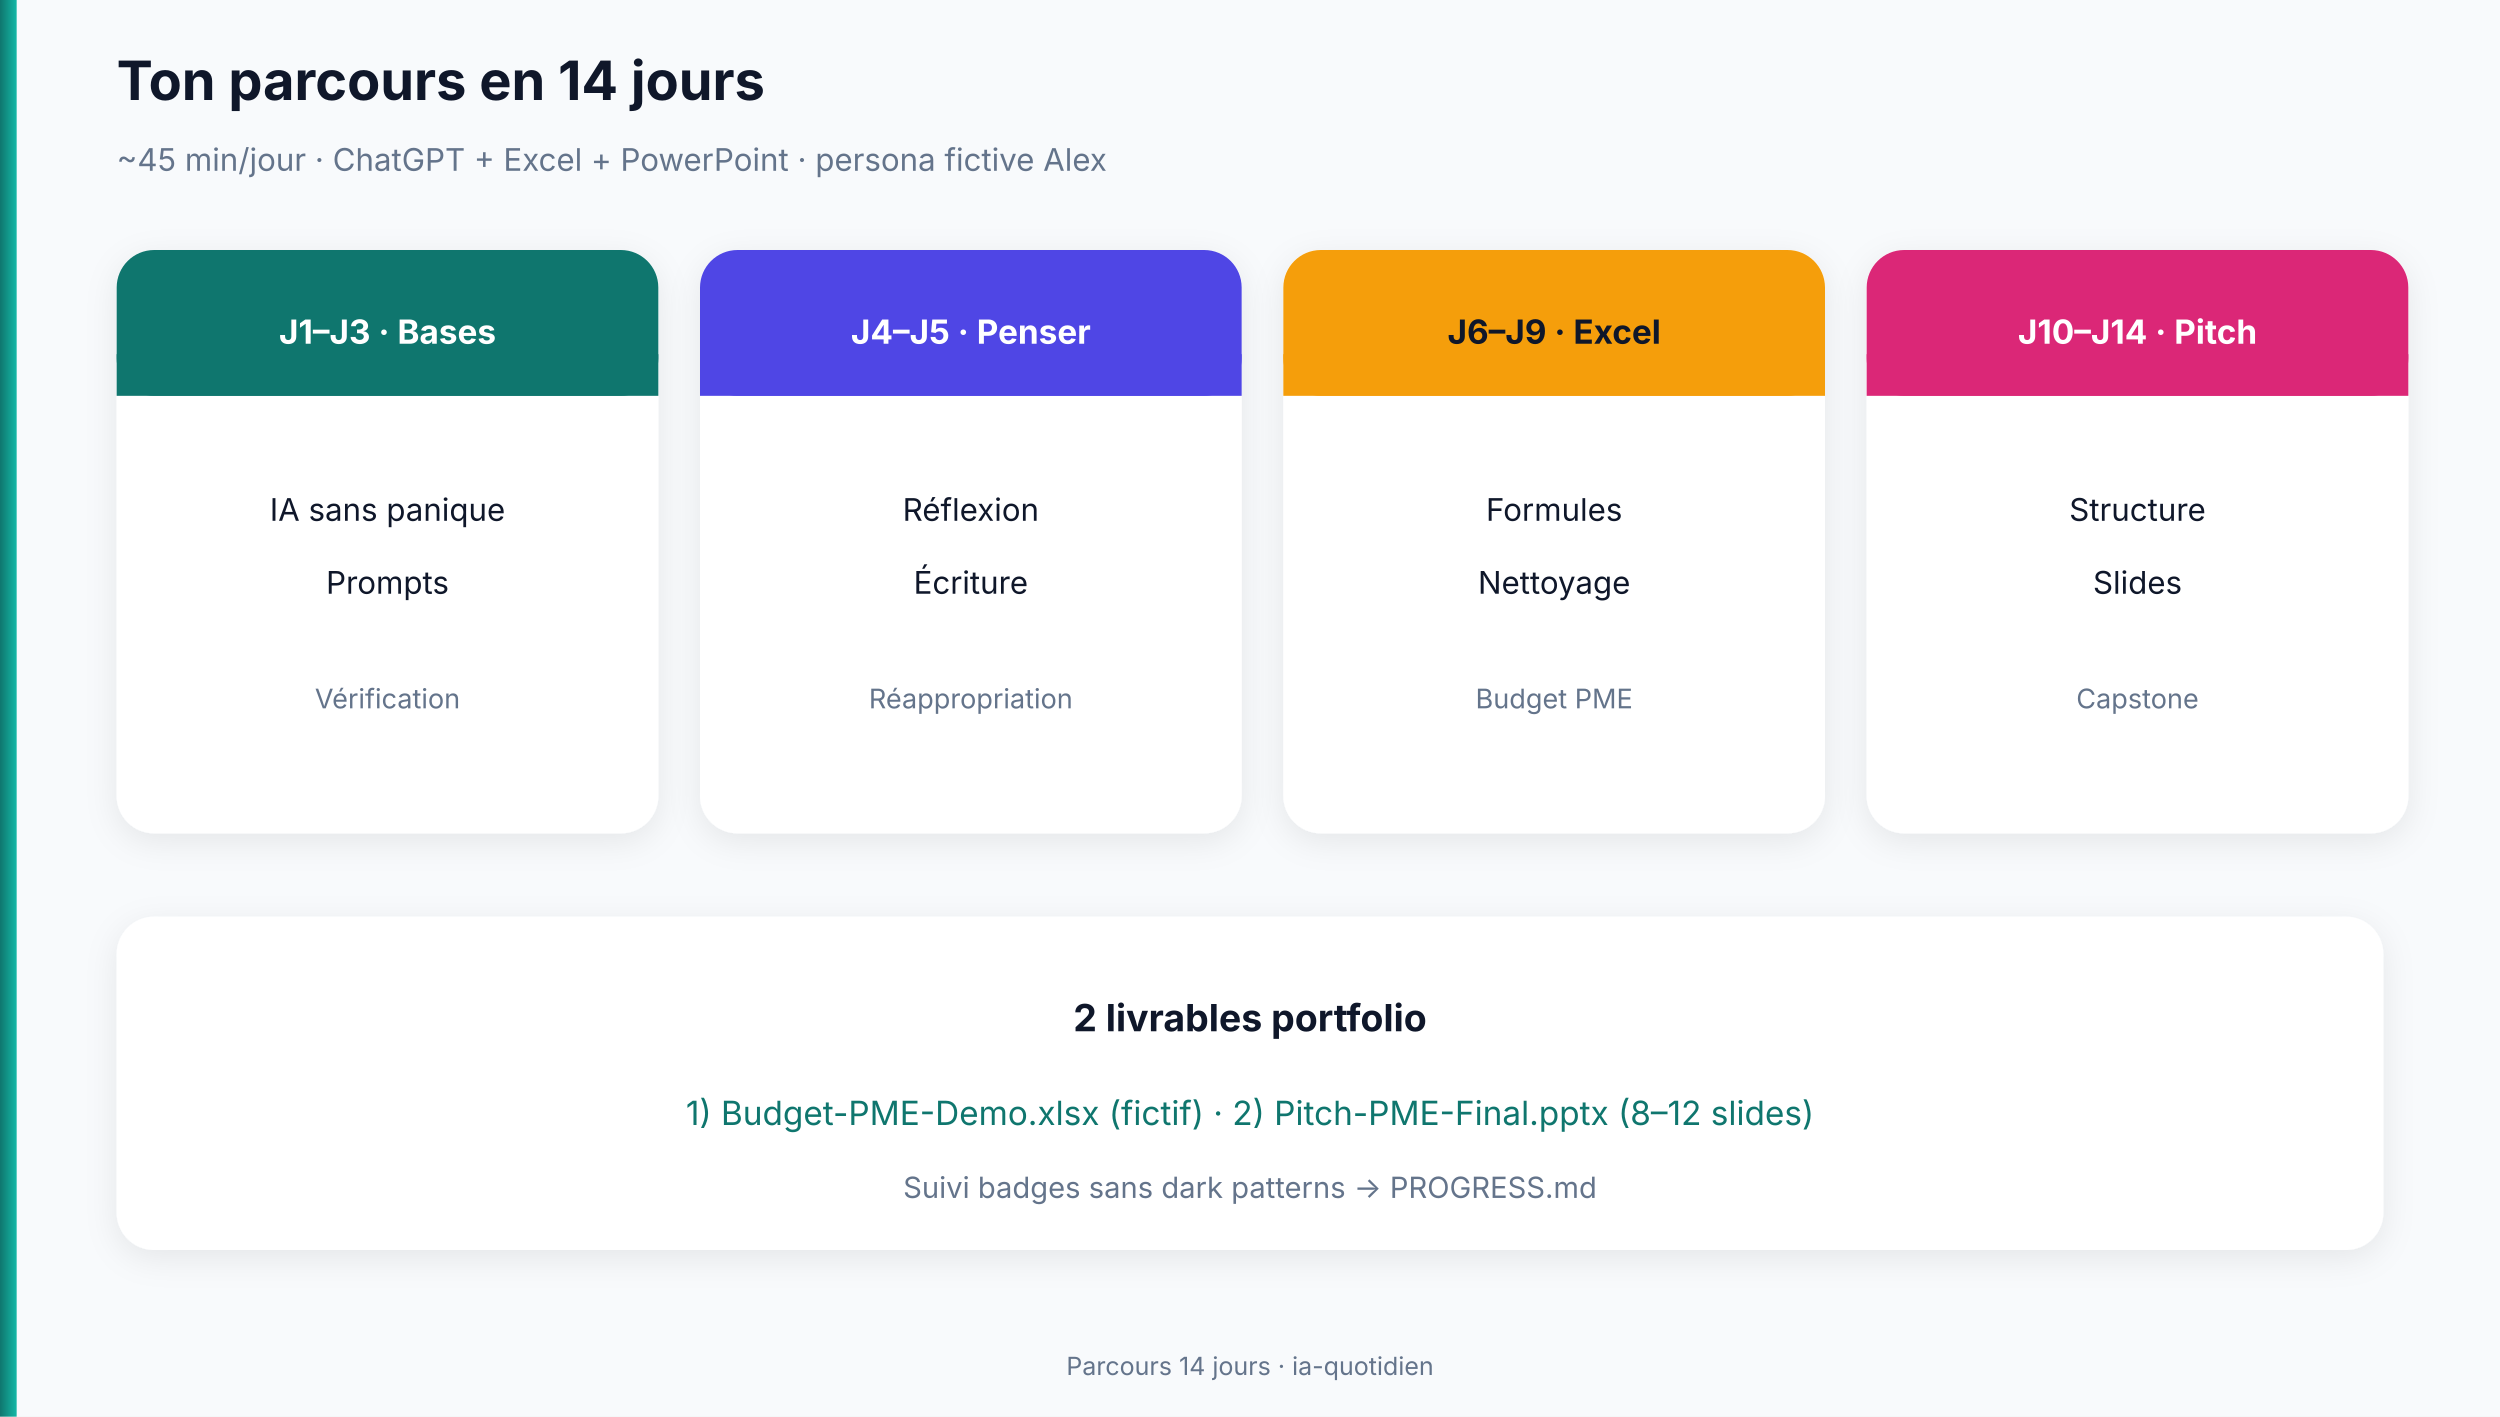
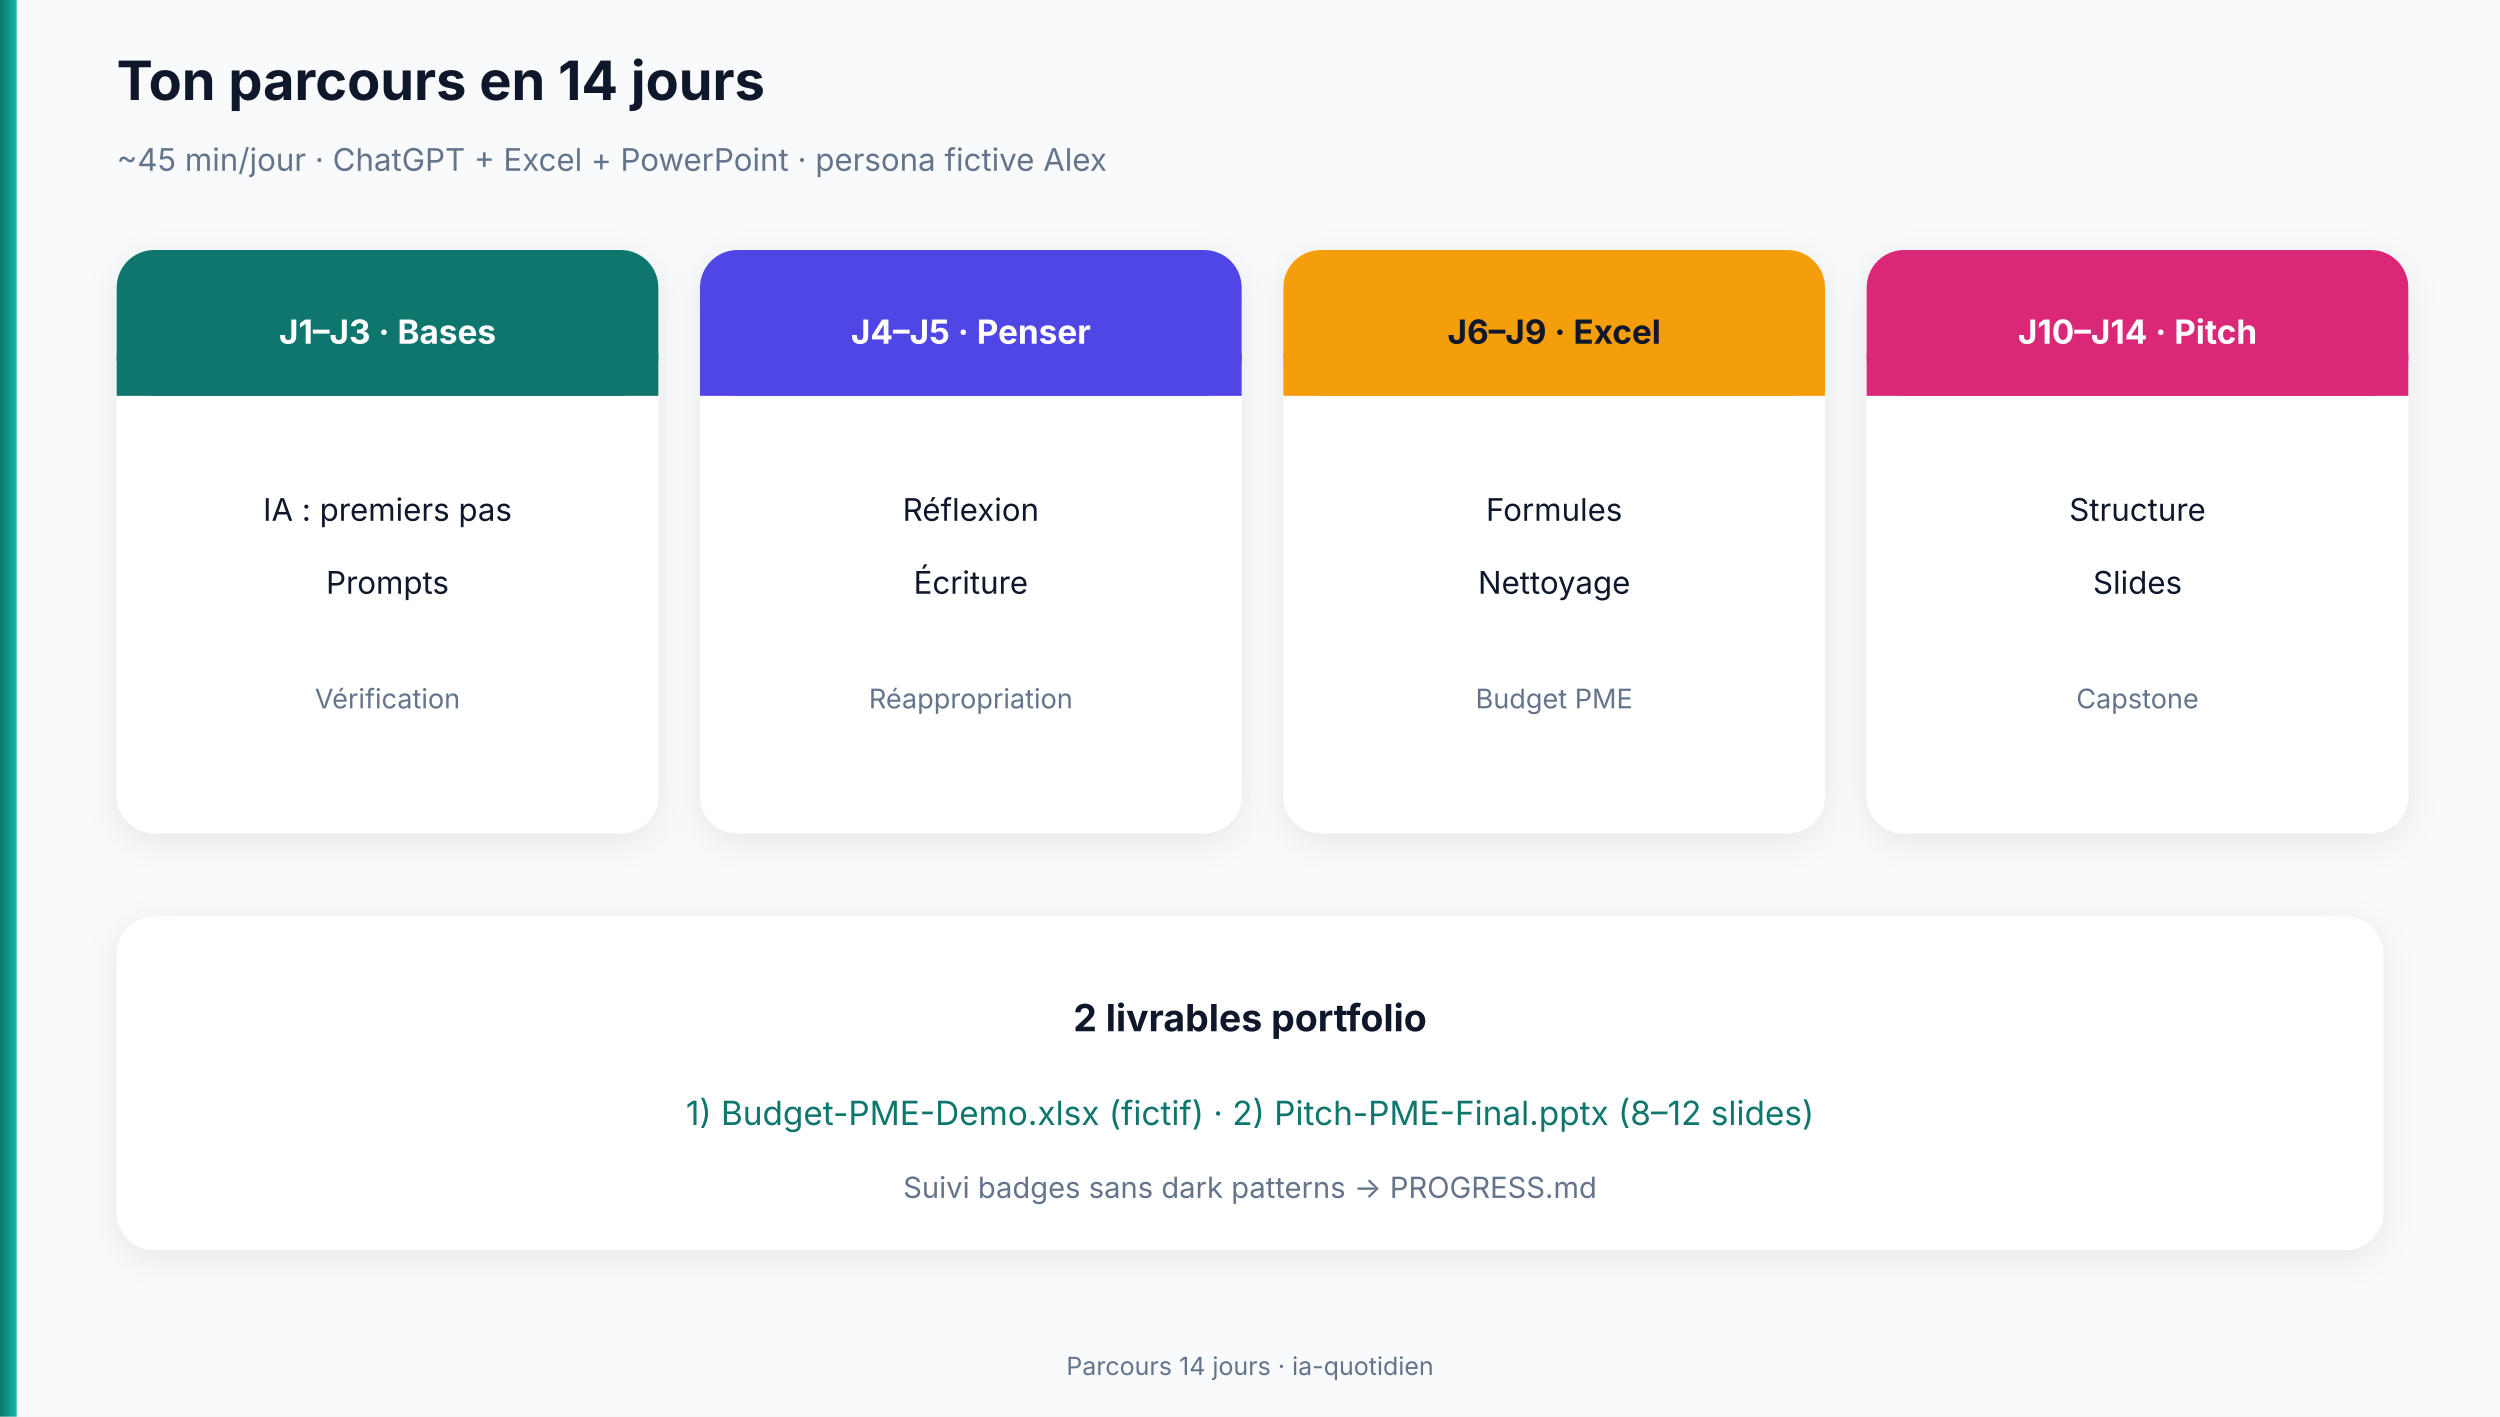
<svg xmlns="http://www.w3.org/2000/svg" width="1200" height="680" viewBox="0 0 1200 680" role="img" aria-labelledby="t d">
  <defs>
    <filter id="s" x="-20%" y="-20%" width="140%" height="140%">
      <feDropShadow dx="0" dy="4" stdDeviation="8" flood-color="#0F172A" flood-opacity="0.08" />
    </filter>
    <filter id="s2" x="-10%" y="-10%" width="130%" height="130%">
      <feDropShadow dx="0" dy="2" stdDeviation="4" flood-color="#0F172A" flood-opacity="0.06" />
    </filter>
    <linearGradient id="gHead" x1="0" y1="0" x2="1" y2="0">
      <stop offset="0%" stop-color="#0F766E" />
      <stop offset="100%" stop-color="#14B8A6" />
    </linearGradient>
    <linearGradient id="gSoft" x1="0" y1="0" x2="0" y2="1">
      <stop offset="0%" stop-color="#F0FDFA" />
      <stop offset="100%" stop-color="#F8FAFC" />
    </linearGradient>
    <marker id="arr" markerWidth="10" markerHeight="10" refX="8" refY="3" orient="auto">
      <path d="M0,0 L8,3 L0,6 Z" fill="#94A3B8" />
    </marker>
    <marker id="arrT" markerWidth="10" markerHeight="10" refX="8" refY="3" orient="auto">
      <path d="M0,0 L8,3 L0,6 Z" fill="#0F766E" />
    </marker>
  </defs>
  <rect width="1200" height="680" fill="#F8FAFC" />
  <rect x="0" y="0" width="8" height="680" fill="url(#gHead)" />
  <text x="56" y="48" font-family="Inter, ui-sans-serif, system-ui, -apple-system, 'Segoe UI', sans-serif" font-size="26" font-weight="700" fill="#0F172A">Ton parcours en 14 jours</text>
  <text x="56" y="82" font-family="Inter, ui-sans-serif, system-ui, -apple-system, 'Segoe UI', sans-serif" font-size="15" fill="#64748B">~45 min/jour · ChatGPT + Excel + PowerPoint · persona fictive Alex</text>
  <rect x="56" y="120" width="260" height="280" rx="18" fill="#FFFFFF" filter="url(#s)" />
  <rect x="56" y="120" width="260" height="70" rx="18" fill="#0F766E" />
  <rect x="56" y="170" width="260" height="20" fill="#0F766E" />
  <text x="186" y="165" text-anchor="middle" font-family="Inter, ui-sans-serif, system-ui, -apple-system, 'Segoe UI', sans-serif" font-size="16" font-weight="700" fill="#fff">J1–J3 · Bases</text>
-   <text x="186" y="250" text-anchor="middle" font-family="Inter, ui-sans-serif, system-ui, -apple-system, 'Segoe UI', sans-serif" font-size="15" fill="#0F172A">IA sans panique</text>
+   <text x="186" y="250" text-anchor="middle" font-family="Inter, ui-sans-serif, system-ui, -apple-system, 'Segoe UI', sans-serif" font-size="15" fill="#0F172A">IA : premiers pas</text>
  <text x="186" y="285" text-anchor="middle" font-family="Inter, ui-sans-serif, system-ui, -apple-system, 'Segoe UI', sans-serif" font-size="15" fill="#0F172A">Prompts</text>
  <text x="186" y="340" text-anchor="middle" font-family="Inter, ui-sans-serif, system-ui, -apple-system, 'Segoe UI', sans-serif" font-size="13" fill="#64748B">Vérification</text>
  <rect x="336" y="120" width="260" height="280" rx="18" fill="#FFFFFF" filter="url(#s)" />
  <rect x="336" y="120" width="260" height="70" rx="18" fill="#4F46E5" />
  <rect x="336" y="170" width="260" height="20" fill="#4F46E5" />
  <text x="466" y="165" text-anchor="middle" font-family="Inter, ui-sans-serif, system-ui, -apple-system, 'Segoe UI', sans-serif" font-size="16" font-weight="700" fill="#fff">J4–J5 · Penser</text>
  <text x="466" y="250" text-anchor="middle" font-family="Inter, ui-sans-serif, system-ui, -apple-system, 'Segoe UI', sans-serif" font-size="15" fill="#0F172A">Réflexion</text>
  <text x="466" y="285" text-anchor="middle" font-family="Inter, ui-sans-serif, system-ui, -apple-system, 'Segoe UI', sans-serif" font-size="15" fill="#0F172A">Écriture</text>
  <text x="466" y="340" text-anchor="middle" font-family="Inter, ui-sans-serif, system-ui, -apple-system, 'Segoe UI', sans-serif" font-size="13" fill="#64748B">Réappropriation</text>
  <rect x="616" y="120" width="260" height="280" rx="18" fill="#FFFFFF" filter="url(#s)" />
  <rect x="616" y="120" width="260" height="70" rx="18" fill="#F59E0B" />
  <rect x="616" y="170" width="260" height="20" fill="#F59E0B" />
  <text x="746" y="165" text-anchor="middle" font-family="Inter, ui-sans-serif, system-ui, -apple-system, 'Segoe UI', sans-serif" font-size="16" font-weight="700" fill="#0F172A">J6–J9 · Excel</text>
  <text x="746" y="250" text-anchor="middle" font-family="Inter, ui-sans-serif, system-ui, -apple-system, 'Segoe UI', sans-serif" font-size="15" fill="#0F172A">Formules</text>
  <text x="746" y="285" text-anchor="middle" font-family="Inter, ui-sans-serif, system-ui, -apple-system, 'Segoe UI', sans-serif" font-size="15" fill="#0F172A">Nettoyage</text>
  <text x="746" y="340" text-anchor="middle" font-family="Inter, ui-sans-serif, system-ui, -apple-system, 'Segoe UI', sans-serif" font-size="13" fill="#64748B">Budget PME</text>
  <rect x="896" y="120" width="260" height="280" rx="18" fill="#FFFFFF" filter="url(#s)" />
  <rect x="896" y="120" width="260" height="70" rx="18" fill="#DB2777" />
  <rect x="896" y="170" width="260" height="20" fill="#DB2777" />
  <text x="1026" y="165" text-anchor="middle" font-family="Inter, ui-sans-serif, system-ui, -apple-system, 'Segoe UI', sans-serif" font-size="16" font-weight="700" fill="#fff">J10–J14 · Pitch</text>
  <text x="1026" y="250" text-anchor="middle" font-family="Inter, ui-sans-serif, system-ui, -apple-system, 'Segoe UI', sans-serif" font-size="15" fill="#0F172A">Structure</text>
  <text x="1026" y="285" text-anchor="middle" font-family="Inter, ui-sans-serif, system-ui, -apple-system, 'Segoe UI', sans-serif" font-size="15" fill="#0F172A">Slides</text>
  <text x="1026" y="340" text-anchor="middle" font-family="Inter, ui-sans-serif, system-ui, -apple-system, 'Segoe UI', sans-serif" font-size="13" fill="#64748B">Capstone</text>
  <rect x="56" y="440" width="1088" height="160" rx="18" fill="#FFFFFF" filter="url(#s)" />
  <text x="600" y="495" text-anchor="middle" font-family="Inter, ui-sans-serif, system-ui, -apple-system, 'Segoe UI', sans-serif" font-size="18" font-weight="700" fill="#0F172A">2 livrables portfolio</text>
  <text x="600" y="540" text-anchor="middle" font-family="Inter, ui-sans-serif, system-ui, -apple-system, 'Segoe UI', sans-serif" font-size="16" fill="#0F766E">1) Budget-PME-Demo.xlsx (fictif)   ·   2) Pitch-PME-Final.pptx (8–12 slides)</text>
  <text x="600" y="575" text-anchor="middle" font-family="Inter, ui-sans-serif, system-ui, -apple-system, 'Segoe UI', sans-serif" font-size="14" fill="#64748B">Suivi badges sans dark patterns → PROGRESS.md</text>
  <text x="600" y="660" text-anchor="middle" font-family="Inter, ui-sans-serif, system-ui, -apple-system, 'Segoe UI', sans-serif" font-size="12" fill="#64748B">Parcours 14 jours · ia-quotidien</text>
</svg>
